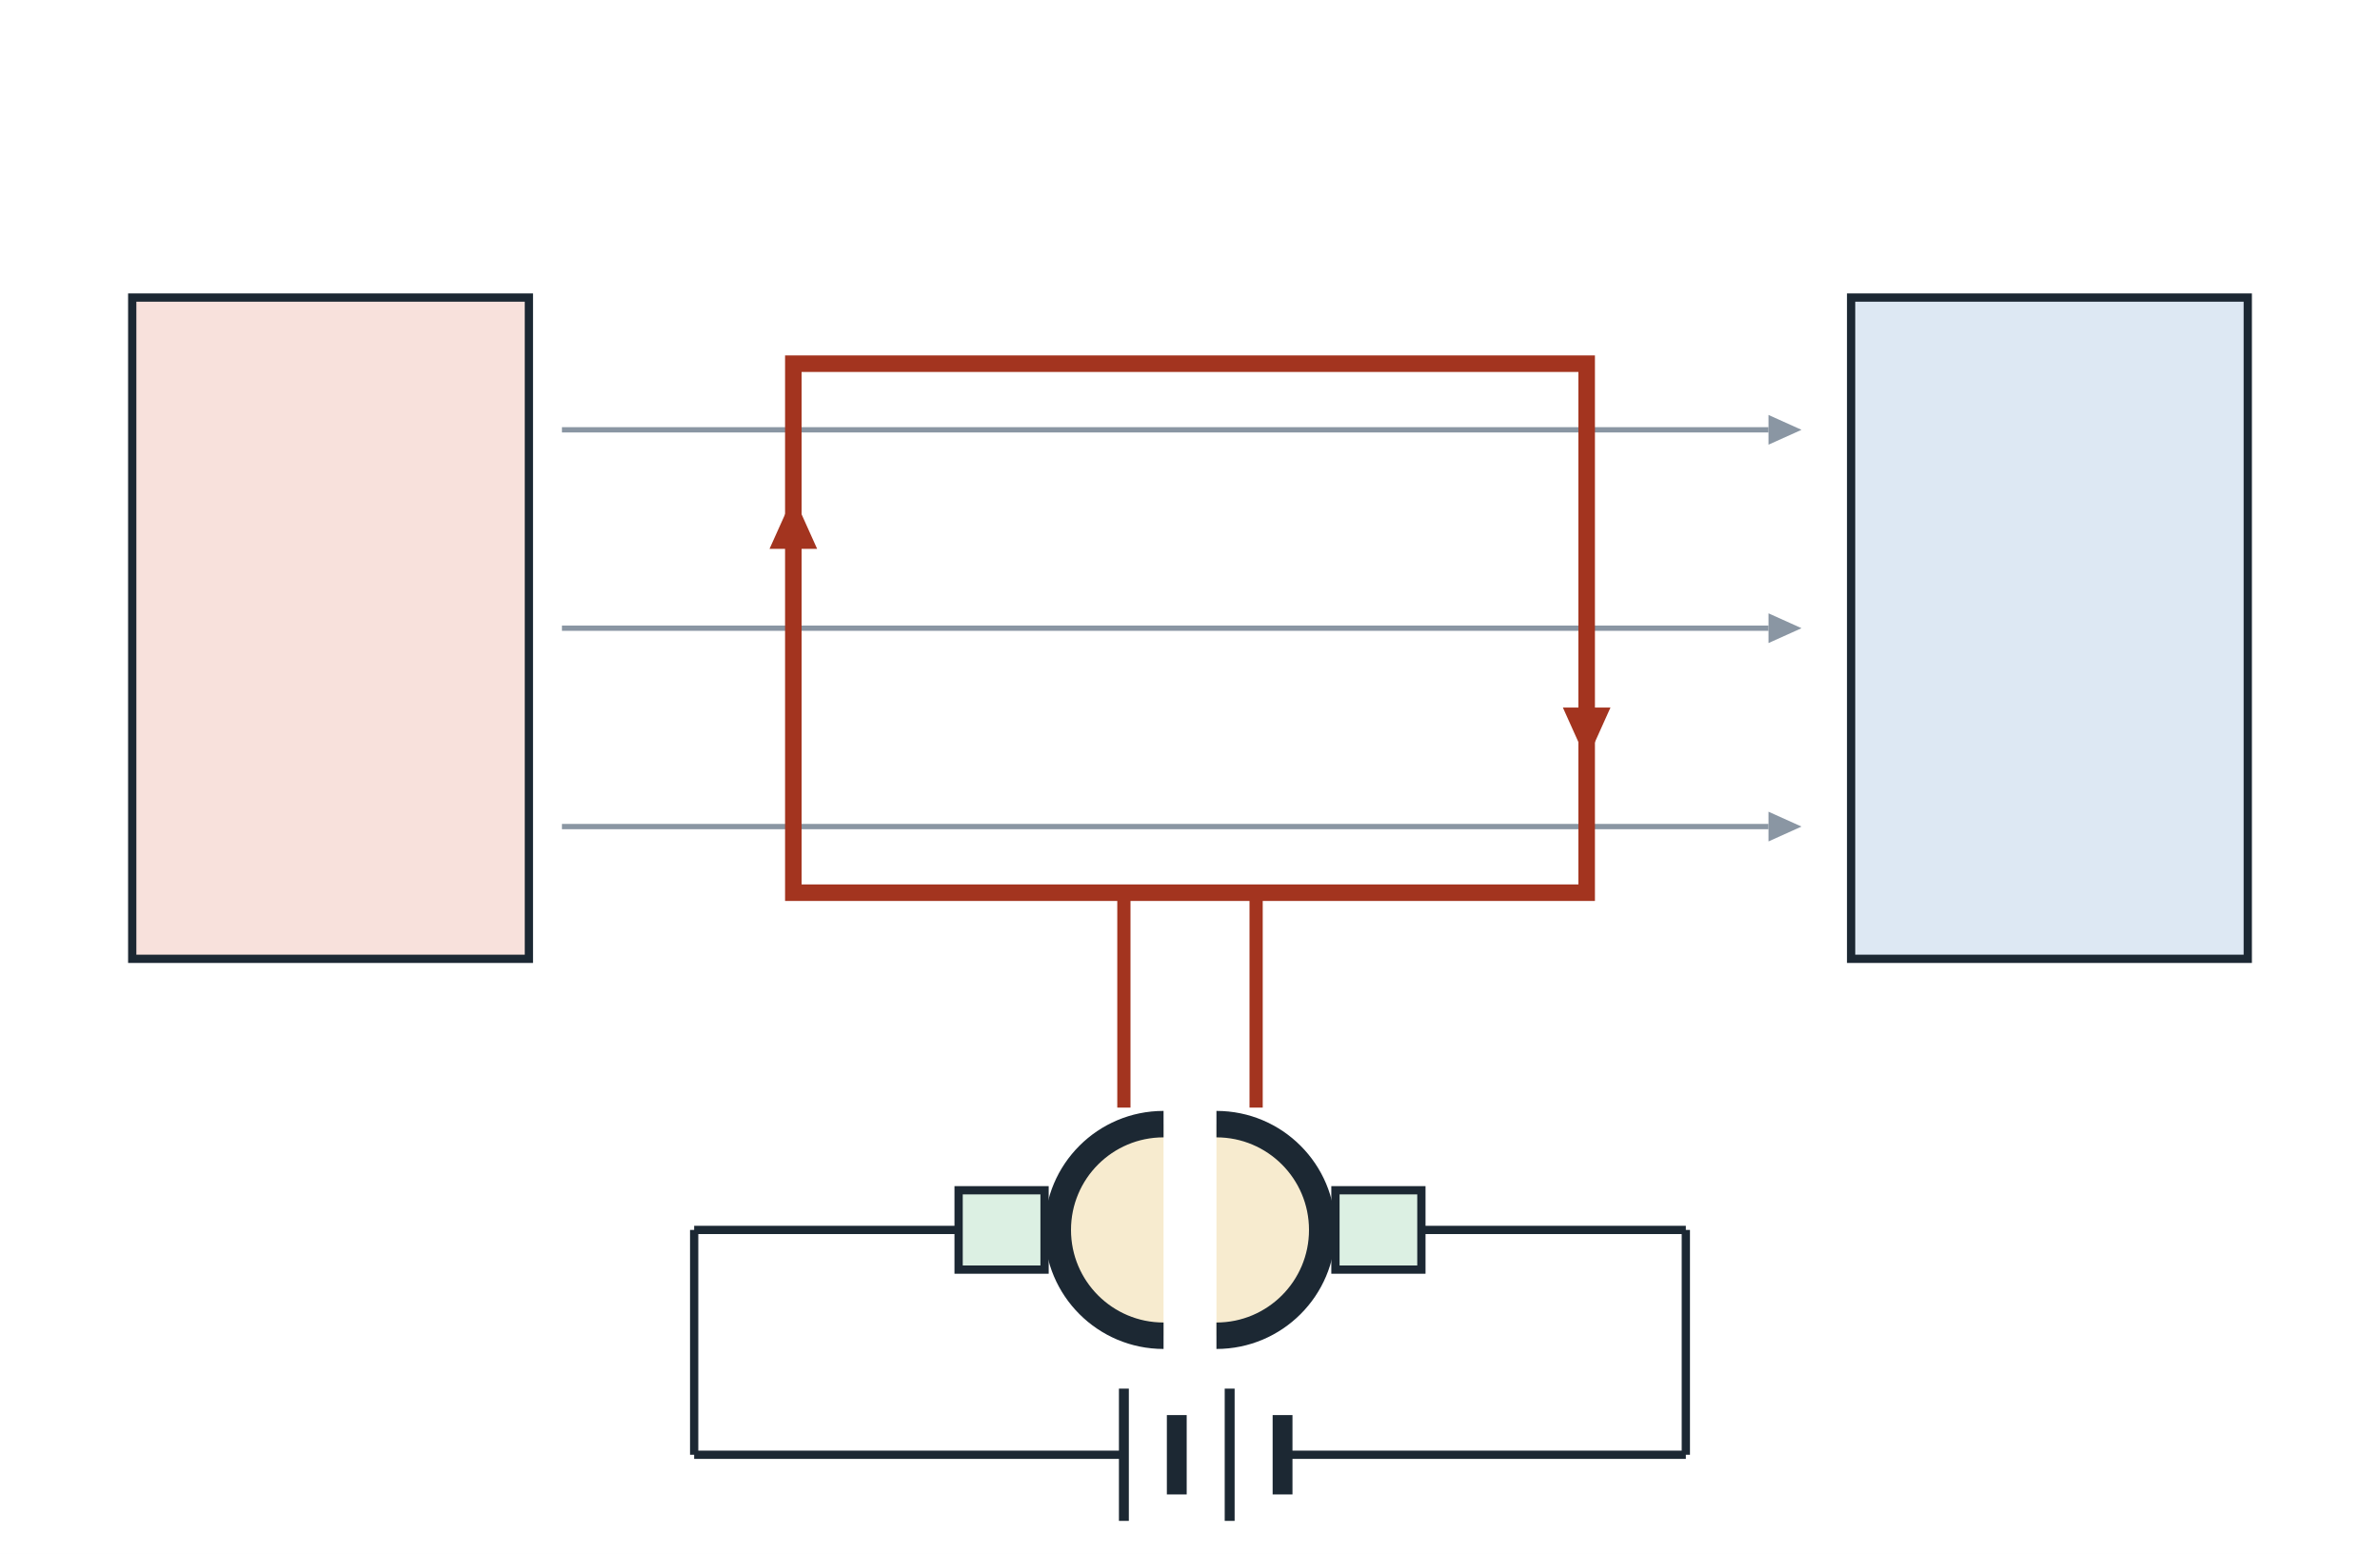
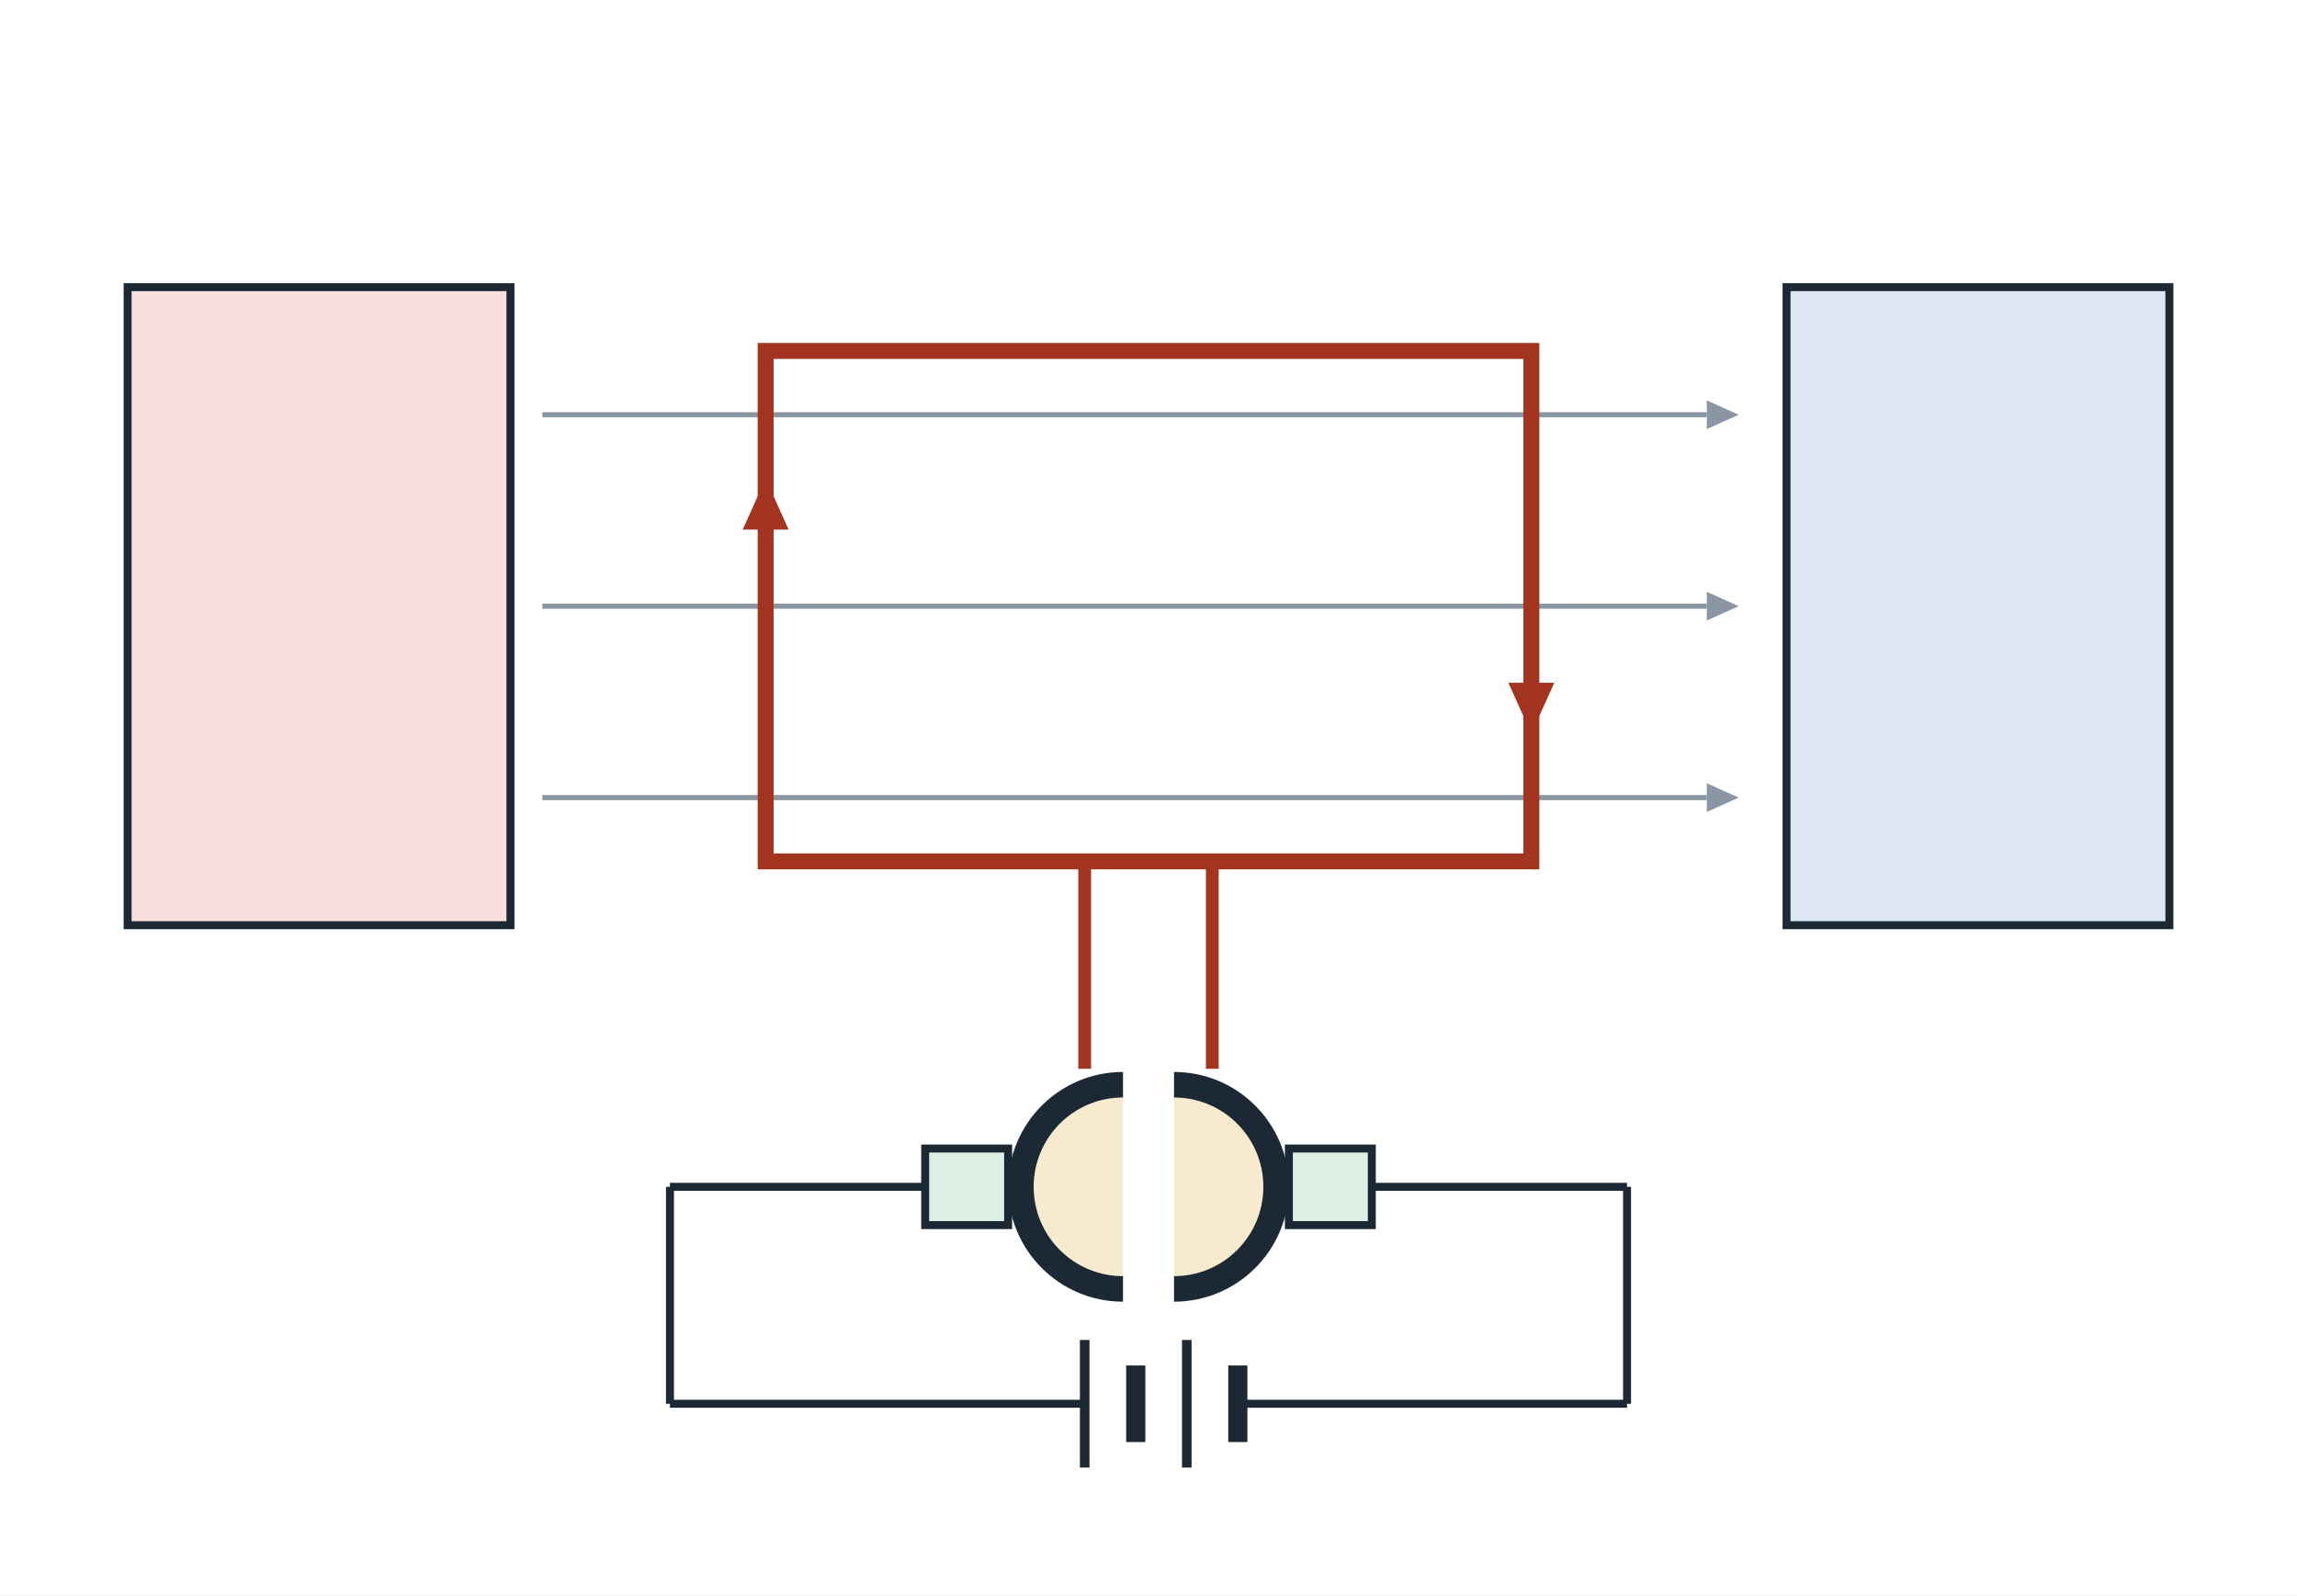
- <svg xmlns="http://www.w3.org/2000/svg" viewBox="0 0 720 470" width="720" height="470" font-family="sans-serif">
-   <rect width="720" height="470" fill="#ffffff" />
+ <svg xmlns="http://www.w3.org/2000/svg" viewBox="0 0 720 500" width="720" height="500" font-family="sans-serif">
+   <rect width="720" height="500" fill="#ffffff" />
  <rect x="40.0" y="90.0" width="120.0" height="200.0" rx="0" fill="#f8e1dc" stroke="#1c2833" stroke-width="2.5" />
  <rect x="560.0" y="90.0" width="120.0" height="200.0" rx="0" fill="#dde8f3" stroke="#1c2833" stroke-width="2.5" />
  <line x1="170.0" y1="130.0" x2="535.0" y2="130.0" stroke="#8a96a3" stroke-width="1.6" />
  <polygon points="545.0,130.0 535.0,134.5 535.0,125.5" fill="#8a96a3" />
  <line x1="170.0" y1="190.0" x2="535.0" y2="190.0" stroke="#8a96a3" stroke-width="1.6" />
  <polygon points="545.0,190.0 535.0,194.5 535.0,185.5" fill="#8a96a3" />
  <line x1="170.0" y1="250.0" x2="535.0" y2="250.0" stroke="#8a96a3" stroke-width="1.6" />
  <polygon points="545.0,250.0 535.0,254.5 535.0,245.5" fill="#8a96a3" />
  <rect x="240.0" y="110.0" width="240.0" height="160.0" rx="0" fill="none" stroke="#a3341f" stroke-width="5" />
  <line x1="240.0" y1="230.0" x2="240.0" y2="166.0" stroke="#a3341f" stroke-width="0" />
  <polygon points="240.0,150.0 247.2,166.0 232.8,166.0" fill="#a3341f" />
  <line x1="480.0" y1="150.0" x2="480.0" y2="214.0" stroke="#a3341f" stroke-width="0" />
  <polygon points="480.0,230.0 472.8,214.0 487.2,214.0" fill="#a3341f" />
  <line x1="340.0" y1="270.0" x2="340.0" y2="335.0" stroke="#a3341f" stroke-width="4" />
  <line x1="380.0" y1="270.0" x2="380.0" y2="335.0" stroke="#a3341f" stroke-width="4" />
  <path d="M 352 340 A 32 32 0 0 0 352 404" fill="#f7ebcf" stroke="#1c2833" stroke-width="8" />
  <path d="M 368 340 A 32 32 0 0 1 368 404" fill="#f7ebcf" stroke="#1c2833" stroke-width="8" />
  <rect x="290.0" y="360.0" width="26.0" height="24.0" rx="0" fill="#dcf0e3" stroke="#1c2833" stroke-width="2.5" />
  <rect x="404.0" y="360.0" width="26.0" height="24.0" rx="0" fill="#dcf0e3" stroke="#1c2833" stroke-width="2.5" />
  <line x1="290.0" y1="372.0" x2="210.0" y2="372.0" stroke="#1c2833" stroke-width="2.5" />
  <line x1="210.0" y1="372.0" x2="210.0" y2="440.0" stroke="#1c2833" stroke-width="2.5" />
  <line x1="430.0" y1="372.0" x2="510.0" y2="372.0" stroke="#1c2833" stroke-width="2.5" />
  <line x1="510.0" y1="372.0" x2="510.0" y2="440.0" stroke="#1c2833" stroke-width="2.5" />
  <line x1="210.0" y1="440.0" x2="340.0" y2="440.0" stroke="#1c2833" stroke-width="2.5" />
  <line x1="388.0" y1="440.0" x2="510.0" y2="440.0" stroke="#1c2833" stroke-width="2.5" />
  <line x1="340.0" y1="420.0" x2="340.0" y2="460.0" stroke="#1c2833" stroke-width="3" />
  <line x1="356.0" y1="428.0" x2="356.0" y2="452.0" stroke="#1c2833" stroke-width="6" />
  <line x1="372.0" y1="420.0" x2="372.0" y2="460.0" stroke="#1c2833" stroke-width="3" />
  <line x1="388.0" y1="428.0" x2="388.0" y2="452.0" stroke="#1c2833" stroke-width="6" />
</svg>
